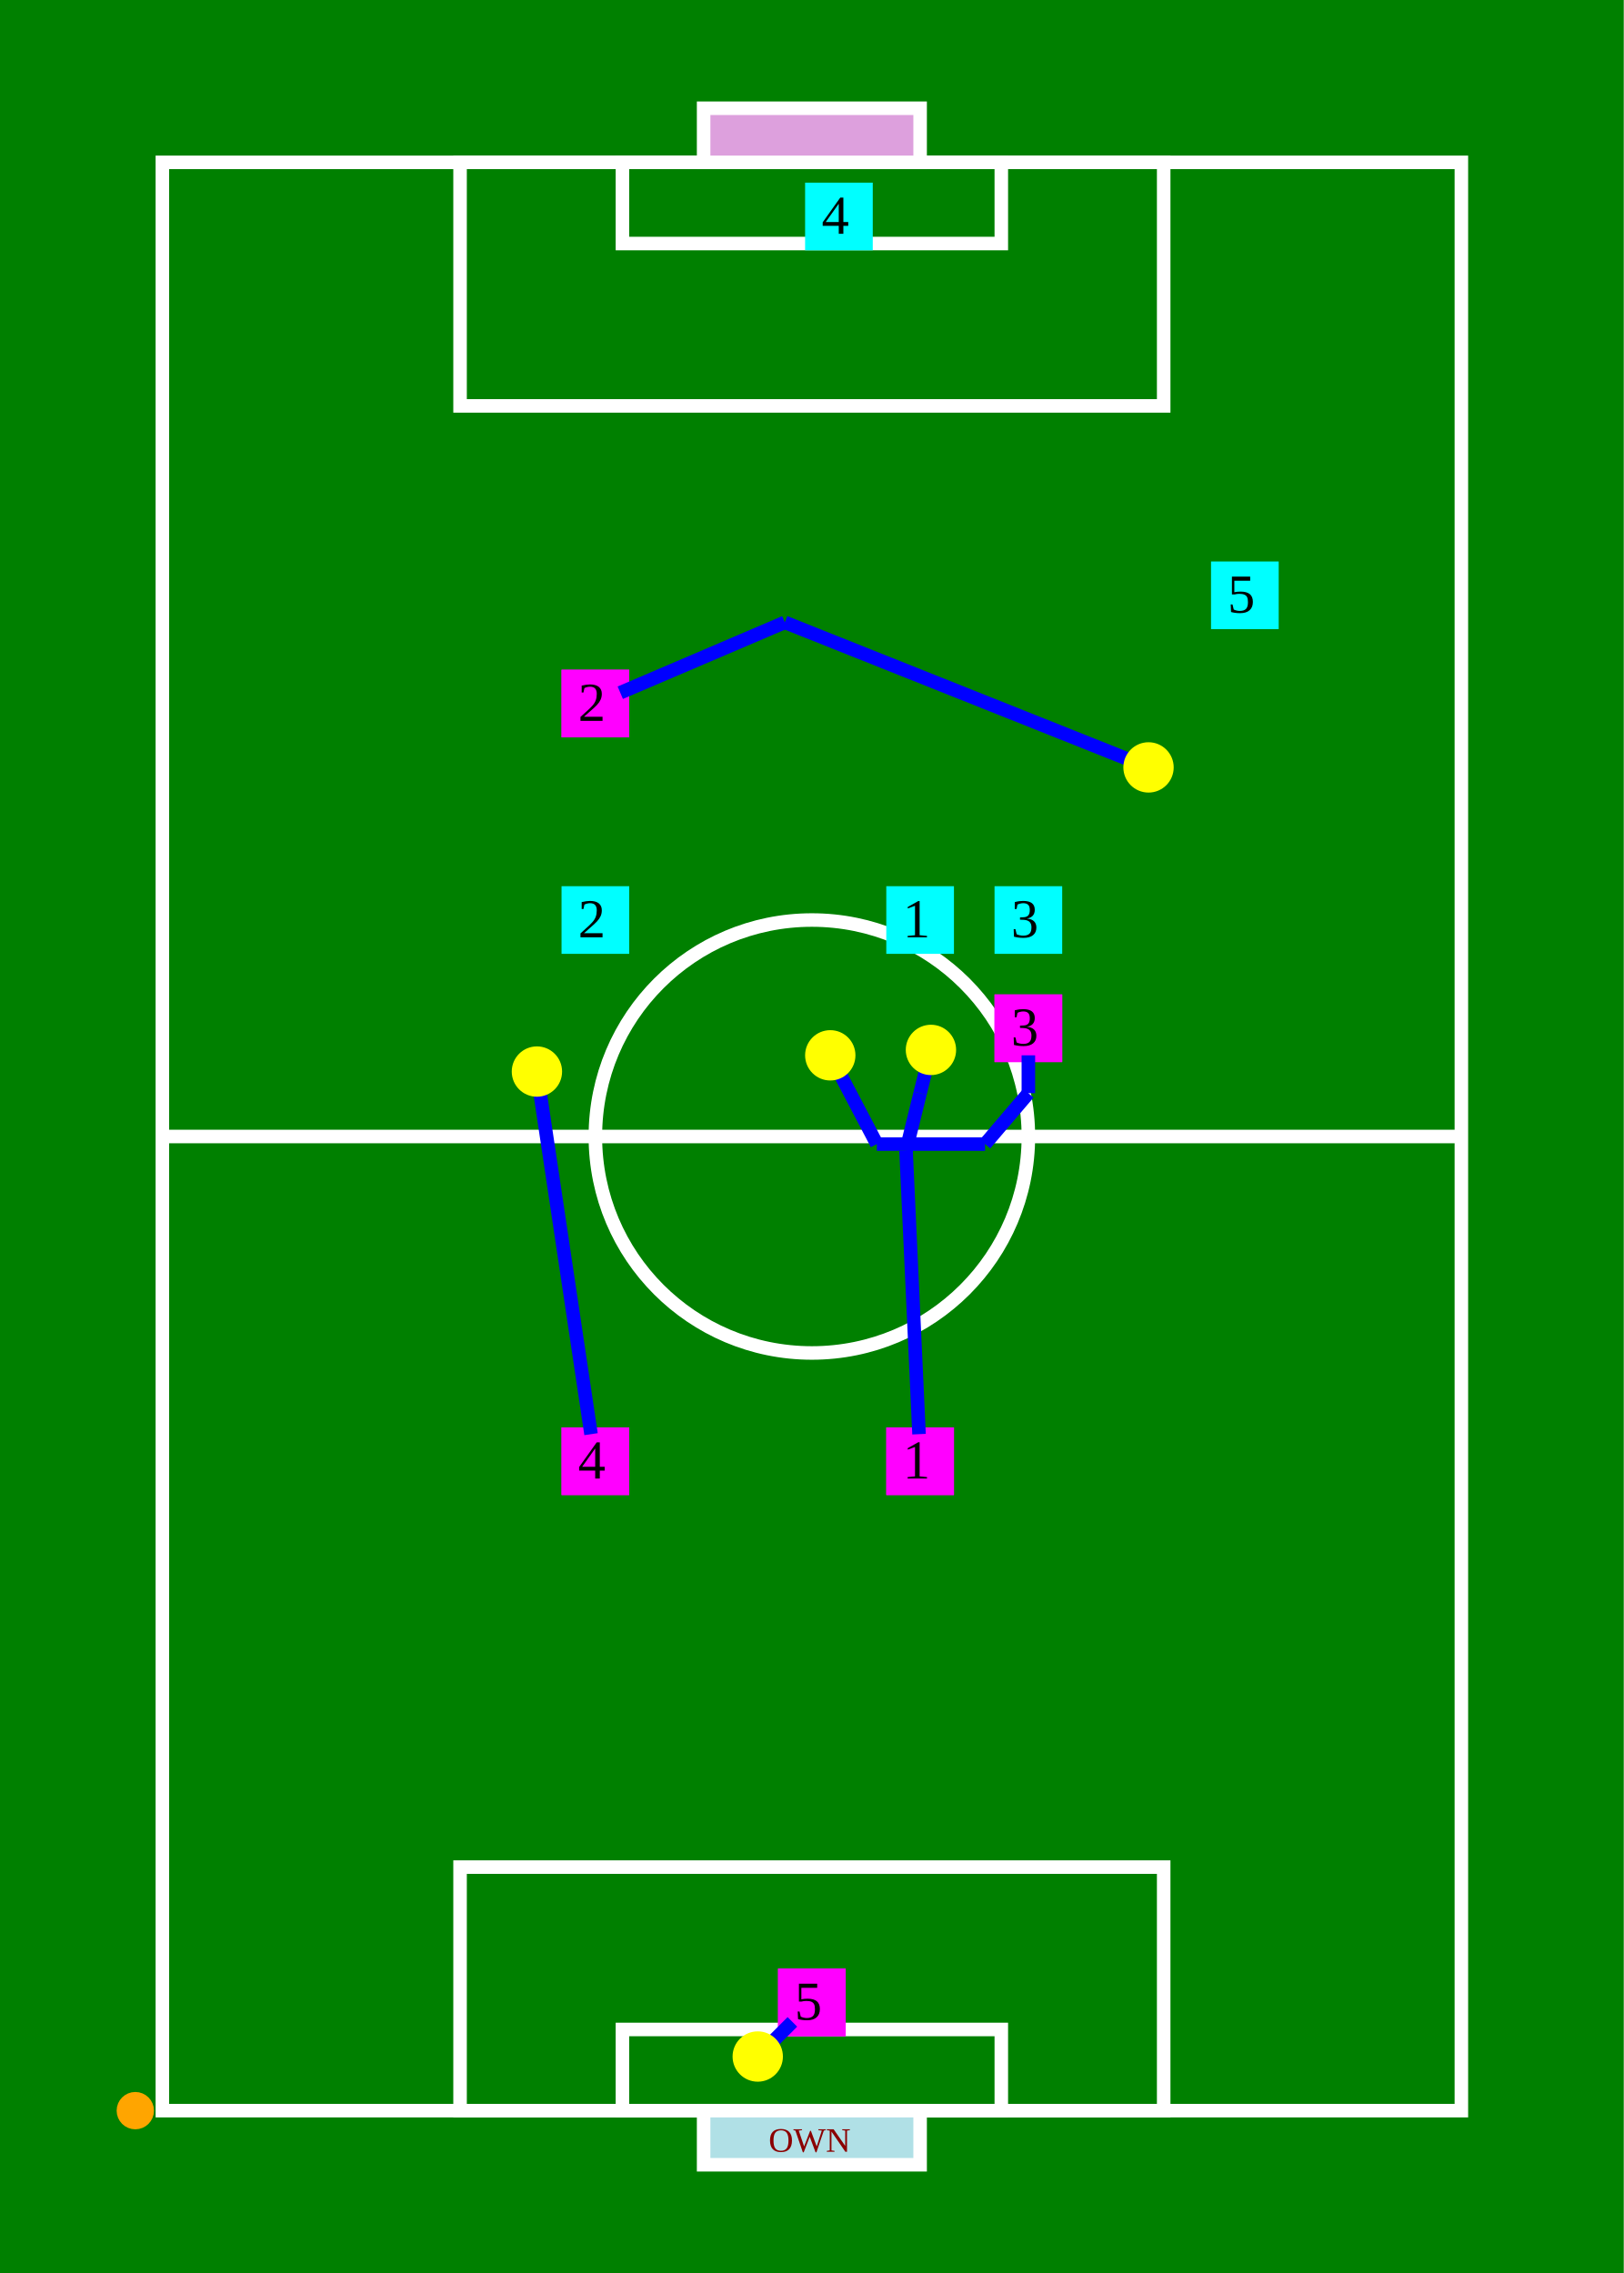
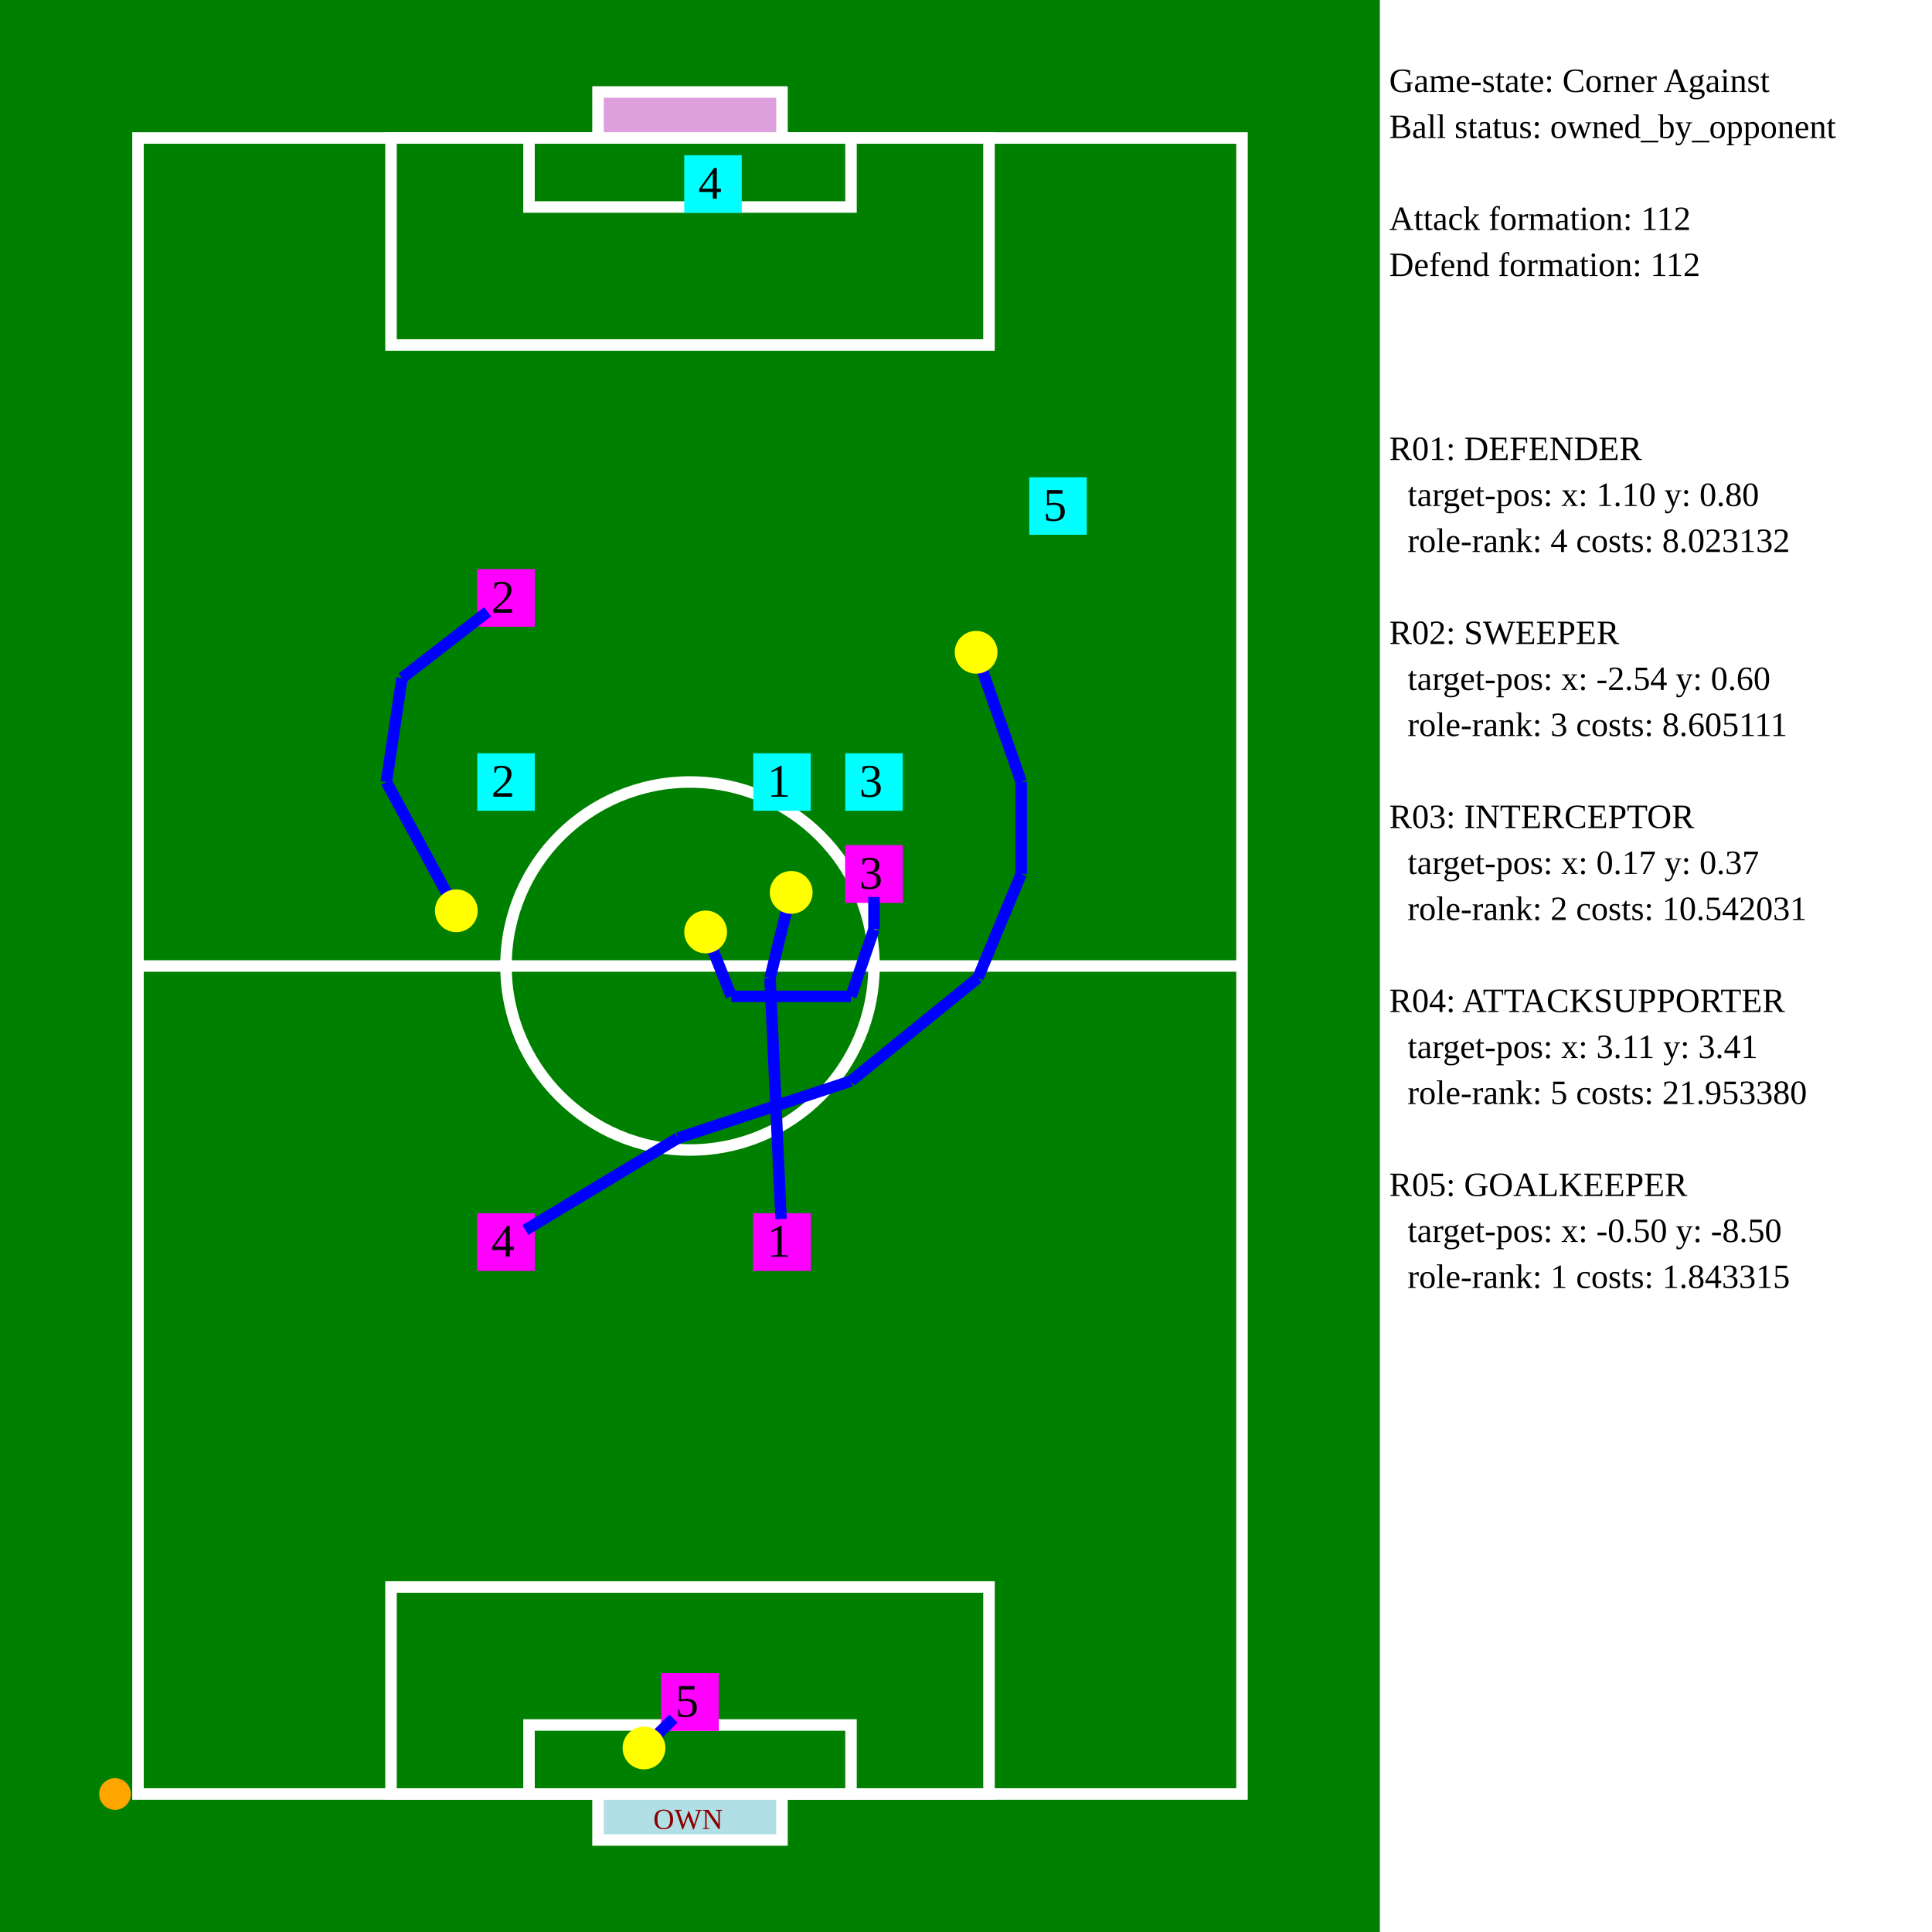
- <svg xmlns="http://www.w3.org/2000/svg" width="15.00cm" height="21.00cm" version="1.1">
+ <svg xmlns="http://www.w3.org/2000/svg" width="21.00cm" height="21.00cm" version="1.1">
  <rect x="0cm" y="0cm" width="15.00cm" height="21.00cm" fill="green" stroke-width="0.02cm" />
+   <rect x="15.00cm" y="0cm" width="6.00cm" height="21.00cm" fill="white" stroke-width="0.02cm" />
+   <text x="15.10cm" y="1.00cm" font-size="14" font-weight-absolute="bold" fill="black">Game-state: Corner Against</text>
+   <text x="15.10cm" y="1.50cm" font-size="14" font-weight-absolute="bold" fill="black">Ball status: owned_by_opponent</text>
+   <text x="15.10cm" y="2.50cm" font-size="14" font-weight-absolute="bold" fill="black">Attack formation: 112</text>
+   <text x="15.10cm" y="3.00cm" font-size="14" font-weight-absolute="bold" fill="black">Defend formation: 112</text>
+   <text x="15.10cm" y="5.00cm" font-size="14" font-weight-absolute="bold" fill="black">R01: DEFENDER</text>
+   <text x="15.30cm" y="5.50cm" font-size="14" font-weight-absolute="bold" fill="black">target-pos: x: 1.10 y: 0.80</text>
+   <text x="15.30cm" y="6.00cm" font-size="14" font-weight-absolute="bold" fill="black">role-rank: 4 costs: 8.023132</text>
+   <text x="15.10cm" y="7.00cm" font-size="14" font-weight-absolute="bold" fill="black">R02: SWEEPER</text>
+   <text x="15.30cm" y="7.50cm" font-size="14" font-weight-absolute="bold" fill="black">target-pos: x: -2.54 y: 0.60</text>
+   <text x="15.30cm" y="8.00cm" font-size="14" font-weight-absolute="bold" fill="black">role-rank: 3 costs: 8.605111</text>
+   <text x="15.10cm" y="9.00cm" font-size="14" font-weight-absolute="bold" fill="black">R03: INTERCEPTOR</text>
+   <text x="15.30cm" y="9.50cm" font-size="14" font-weight-absolute="bold" fill="black">target-pos: x: 0.17 y: 0.37</text>
+   <text x="15.30cm" y="10.00cm" font-size="14" font-weight-absolute="bold" fill="black">role-rank: 2 costs: 10.542031</text>
+   <text x="15.10cm" y="11.00cm" font-size="14" font-weight-absolute="bold" fill="black">R04: ATTACKSUPPORTER</text>
+   <text x="15.30cm" y="11.50cm" font-size="14" font-weight-absolute="bold" fill="black">target-pos: x: 3.11 y: 3.41</text>
+   <text x="15.30cm" y="12.00cm" font-size="14" font-weight-absolute="bold" fill="black">role-rank: 5 costs: 21.953380</text>
+   <text x="15.10cm" y="13.00cm" font-size="14" font-weight-absolute="bold" fill="black">R05: GOALKEEPER</text>
+   <text x="15.30cm" y="13.50cm" font-size="14" font-weight-absolute="bold" fill="black">target-pos: x: -0.50 y: -8.50</text>
+   <text x="15.30cm" y="14.00cm" font-size="14" font-weight-absolute="bold" fill="black">role-rank: 1 costs: 1.843315</text>
  <rect x="1.50cm" y="1.50cm" width="12.00cm" height="18.00cm" fill="none" stroke="white" stroke-width="0.125cm" />
  <line x1="1.50cm" y1="10.50cm" x2="13.50cm" y2="10.50cm" stroke-width="0.125cm" stroke="white" />
  <circle cx="7.50cm" cy="10.50cm" r="2.00cm" fill="none" stroke="white" stroke-width="0.125cm" />
  <rect x="4.25cm" y="1.50cm" width="6.50cm" height="2.25cm" fill="green" stroke="white" stroke-width="0.125cm" />
  <rect x="4.25cm" y="17.25cm" width="6.50cm" height="2.25cm" fill="green" stroke="white" stroke-width="0.125cm" />
  <rect x="5.75cm" y="1.50cm" width="3.50cm" height="0.75cm" fill="green" stroke="white" stroke-width="0.125cm" />
  <rect x="5.75cm" y="18.75cm" width="3.50cm" height="0.75cm" fill="green" stroke="white" stroke-width="0.125cm" />
  <rect x="6.50cm" y="1.00cm" width="2.00cm" height="0.50cm" fill="plum" stroke="white" stroke-width="0.125cm" />
  <rect x="6.50cm" y="19.50cm" width="2.00cm" height="0.50cm" fill="powderblue" stroke="white" stroke-width="0.125cm" />
  <text x="7.10cm" y="19.88cm" fill="darkred">OWN</text>
  <rect x="8.25cm" y="8.25cm" width="0.50cm" height="0.50cm" fill="cyan" stroke="cyan" stroke-width="0.125cm" />
  <text x="8.34cm" y="8.66cm" font-size="large" font-weight-absolute="bold" fill="black">1</text>
  <rect x="5.25cm" y="8.25cm" width="0.50cm" height="0.50cm" fill="cyan" stroke="cyan" stroke-width="0.125cm" />
  <text x="5.34cm" y="8.66cm" font-size="large" font-weight-absolute="bold" fill="black">2</text>
  <rect x="9.25cm" y="8.25cm" width="0.50cm" height="0.50cm" fill="cyan" stroke="cyan" stroke-width="0.125cm" />
  <text x="9.34cm" y="8.66cm" font-size="large" font-weight-absolute="bold" fill="black">3</text>
  <rect x="7.50cm" y="1.75cm" width="0.50cm" height="0.50cm" fill="cyan" stroke="cyan" stroke-width="0.125cm" />
  <text x="7.59cm" y="2.16cm" font-size="large" font-weight-absolute="bold" fill="black">4</text>
  <rect x="11.25cm" y="5.25cm" width="0.50cm" height="0.50cm" fill="cyan" stroke="cyan" stroke-width="0.125cm" />
  <text x="11.34cm" y="5.66cm" font-size="large" font-weight-absolute="bold" fill="black">5</text>
  <rect x="8.25cm" y="13.25cm" width="0.50cm" height="0.50cm" fill="magenta" stroke="magenta" stroke-width="0.125cm" />
  <rect x="5.25cm" y="6.25cm" width="0.50cm" height="0.50cm" fill="magenta" stroke="magenta" stroke-width="0.125cm" />
  <rect x="9.25cm" y="9.25cm" width="0.50cm" height="0.50cm" fill="magenta" stroke="magenta" stroke-width="0.125cm" />
  <rect x="5.25cm" y="13.25cm" width="0.50cm" height="0.50cm" fill="magenta" stroke="magenta" stroke-width="0.125cm" />
  <rect x="7.25cm" y="18.25cm" width="0.50cm" height="0.50cm" fill="magenta" stroke="magenta" stroke-width="0.125cm" />
  <rect x="8.25cm" y="13.25cm" width="0.50cm" height="0.50cm" fill="magenta" stroke="magenta" stroke-width="0.125cm" />
  <line x1="8.49cm" y1="13.25cm" x2="8.37cm" y2="10.63cm" stroke-width="0.125cm" stroke="blue" />
  <line x1="8.37cm" y1="10.63cm" x2="8.50cm" y2="10.10cm" stroke-width="0.125cm" stroke="blue" />
  <line x1="8.50cm" y1="10.10cm" x2="8.60cm" y2="9.70cm" stroke-width="0.125cm" stroke="blue" />
  <circle cx="8.60cm" cy="9.70cm" r="0.17cm" fill="yellow" stroke="yellow" stroke-width="0.125cm" />
  <rect x="5.25cm" y="6.25cm" width="0.50cm" height="0.50cm" fill="magenta" stroke="magenta" stroke-width="0.125cm" />
-   <line x1="5.73cm" y1="6.40cm" x2="7.25cm" y2="5.75cm" stroke-width="0.125cm" stroke="blue" />
-   <line x1="7.25cm" y1="5.75cm" x2="10.61cm" y2="7.09cm" stroke-width="0.125cm" stroke="blue" />
-   <circle cx="10.61cm" cy="7.09cm" r="0.17cm" fill="yellow" stroke="yellow" stroke-width="0.125cm" />
+   <line x1="5.30cm" y1="6.65cm" x2="4.37cm" y2="7.37cm" stroke-width="0.125cm" stroke="blue" />
+   <line x1="4.37cm" y1="7.37cm" x2="4.20cm" y2="8.50cm" stroke-width="0.125cm" stroke="blue" />
+   <line x1="4.20cm" y1="8.50cm" x2="4.96cm" y2="9.90cm" stroke-width="0.125cm" stroke="blue" />
+   <circle cx="4.96cm" cy="9.90cm" r="0.17cm" fill="yellow" stroke="yellow" stroke-width="0.125cm" />
  <rect x="9.25cm" y="9.25cm" width="0.50cm" height="0.50cm" fill="magenta" stroke="magenta" stroke-width="0.125cm" />
  <line x1="9.50cm" y1="9.75cm" x2="9.50cm" y2="10.10cm" stroke-width="0.125cm" stroke="blue" />
-   <line x1="9.50cm" y1="10.10cm" x2="9.10cm" y2="10.57cm" stroke-width="0.125cm" stroke="blue" />
-   <line x1="9.10cm" y1="10.57cm" x2="8.10cm" y2="10.57cm" stroke-width="0.125cm" stroke="blue" />
-   <line x1="8.10cm" y1="10.57cm" x2="7.67cm" y2="9.75cm" stroke-width="0.125cm" stroke="blue" />
-   <circle cx="7.67cm" cy="9.75cm" r="0.17cm" fill="yellow" stroke="yellow" stroke-width="0.125cm" />
+   <line x1="9.50cm" y1="10.10cm" x2="9.25cm" y2="10.83cm" stroke-width="0.125cm" stroke="blue" />
+   <line x1="9.25cm" y1="10.83cm" x2="7.95cm" y2="10.83cm" stroke-width="0.125cm" stroke="blue" />
+   <line x1="7.95cm" y1="10.83cm" x2="7.67cm" y2="10.13cm" stroke-width="0.125cm" stroke="blue" />
+   <circle cx="7.67cm" cy="10.13cm" r="0.17cm" fill="yellow" stroke="yellow" stroke-width="0.125cm" />
  <rect x="5.25cm" y="13.25cm" width="0.50cm" height="0.50cm" fill="magenta" stroke="magenta" stroke-width="0.125cm" />
-   <line x1="5.46cm" y1="13.25cm" x2="4.96cm" y2="9.90cm" stroke-width="0.125cm" stroke="blue" />
-   <circle cx="4.96cm" cy="9.90cm" r="0.17cm" fill="yellow" stroke="yellow" stroke-width="0.125cm" />
+   <line x1="5.71cm" y1="13.37cm" x2="7.37cm" y2="12.37cm" stroke-width="0.125cm" stroke="blue" />
+   <line x1="7.37cm" y1="12.37cm" x2="9.25cm" y2="11.75cm" stroke-width="0.125cm" stroke="blue" />
+   <line x1="9.25cm" y1="11.75cm" x2="10.63cm" y2="10.63cm" stroke-width="0.125cm" stroke="blue" />
+   <line x1="10.63cm" y1="10.63cm" x2="11.10cm" y2="9.50cm" stroke-width="0.125cm" stroke="blue" />
+   <line x1="11.10cm" y1="9.50cm" x2="11.10cm" y2="8.50cm" stroke-width="0.125cm" stroke="blue" />
+   <line x1="11.10cm" y1="8.50cm" x2="10.61cm" y2="7.09cm" stroke-width="0.125cm" stroke="blue" />
+   <circle cx="10.61cm" cy="7.09cm" r="0.17cm" fill="yellow" stroke="yellow" stroke-width="0.125cm" />
  <rect x="7.25cm" y="18.25cm" width="0.50cm" height="0.50cm" fill="magenta" stroke="magenta" stroke-width="0.125cm" />
  <line x1="7.32cm" y1="18.68cm" x2="7.00cm" y2="19.00cm" stroke-width="0.125cm" stroke="blue" />
  <circle cx="7.00cm" cy="19.00cm" r="0.17cm" fill="yellow" stroke="yellow" stroke-width="0.125cm" />
  <text x="8.34cm" y="13.66cm" font-size="large" font-weight-absolute="bold" fill="black">1</text>
  <text x="5.34cm" y="6.66cm" font-size="large" font-weight-absolute="bold" fill="black">2</text>
  <text x="9.34cm" y="9.66cm" font-size="large" font-weight-absolute="bold" fill="black">3</text>
  <text x="5.34cm" y="13.66cm" font-size="large" font-weight-absolute="bold" fill="black">4</text>
  <text x="7.34cm" y="18.66cm" font-size="large" font-weight-absolute="bold" fill="black">5</text>
  <circle cx="1.25cm" cy="19.50cm" r="0.11cm" fill="orange" stroke="orange" stroke-width="0.125cm" />
</svg>
